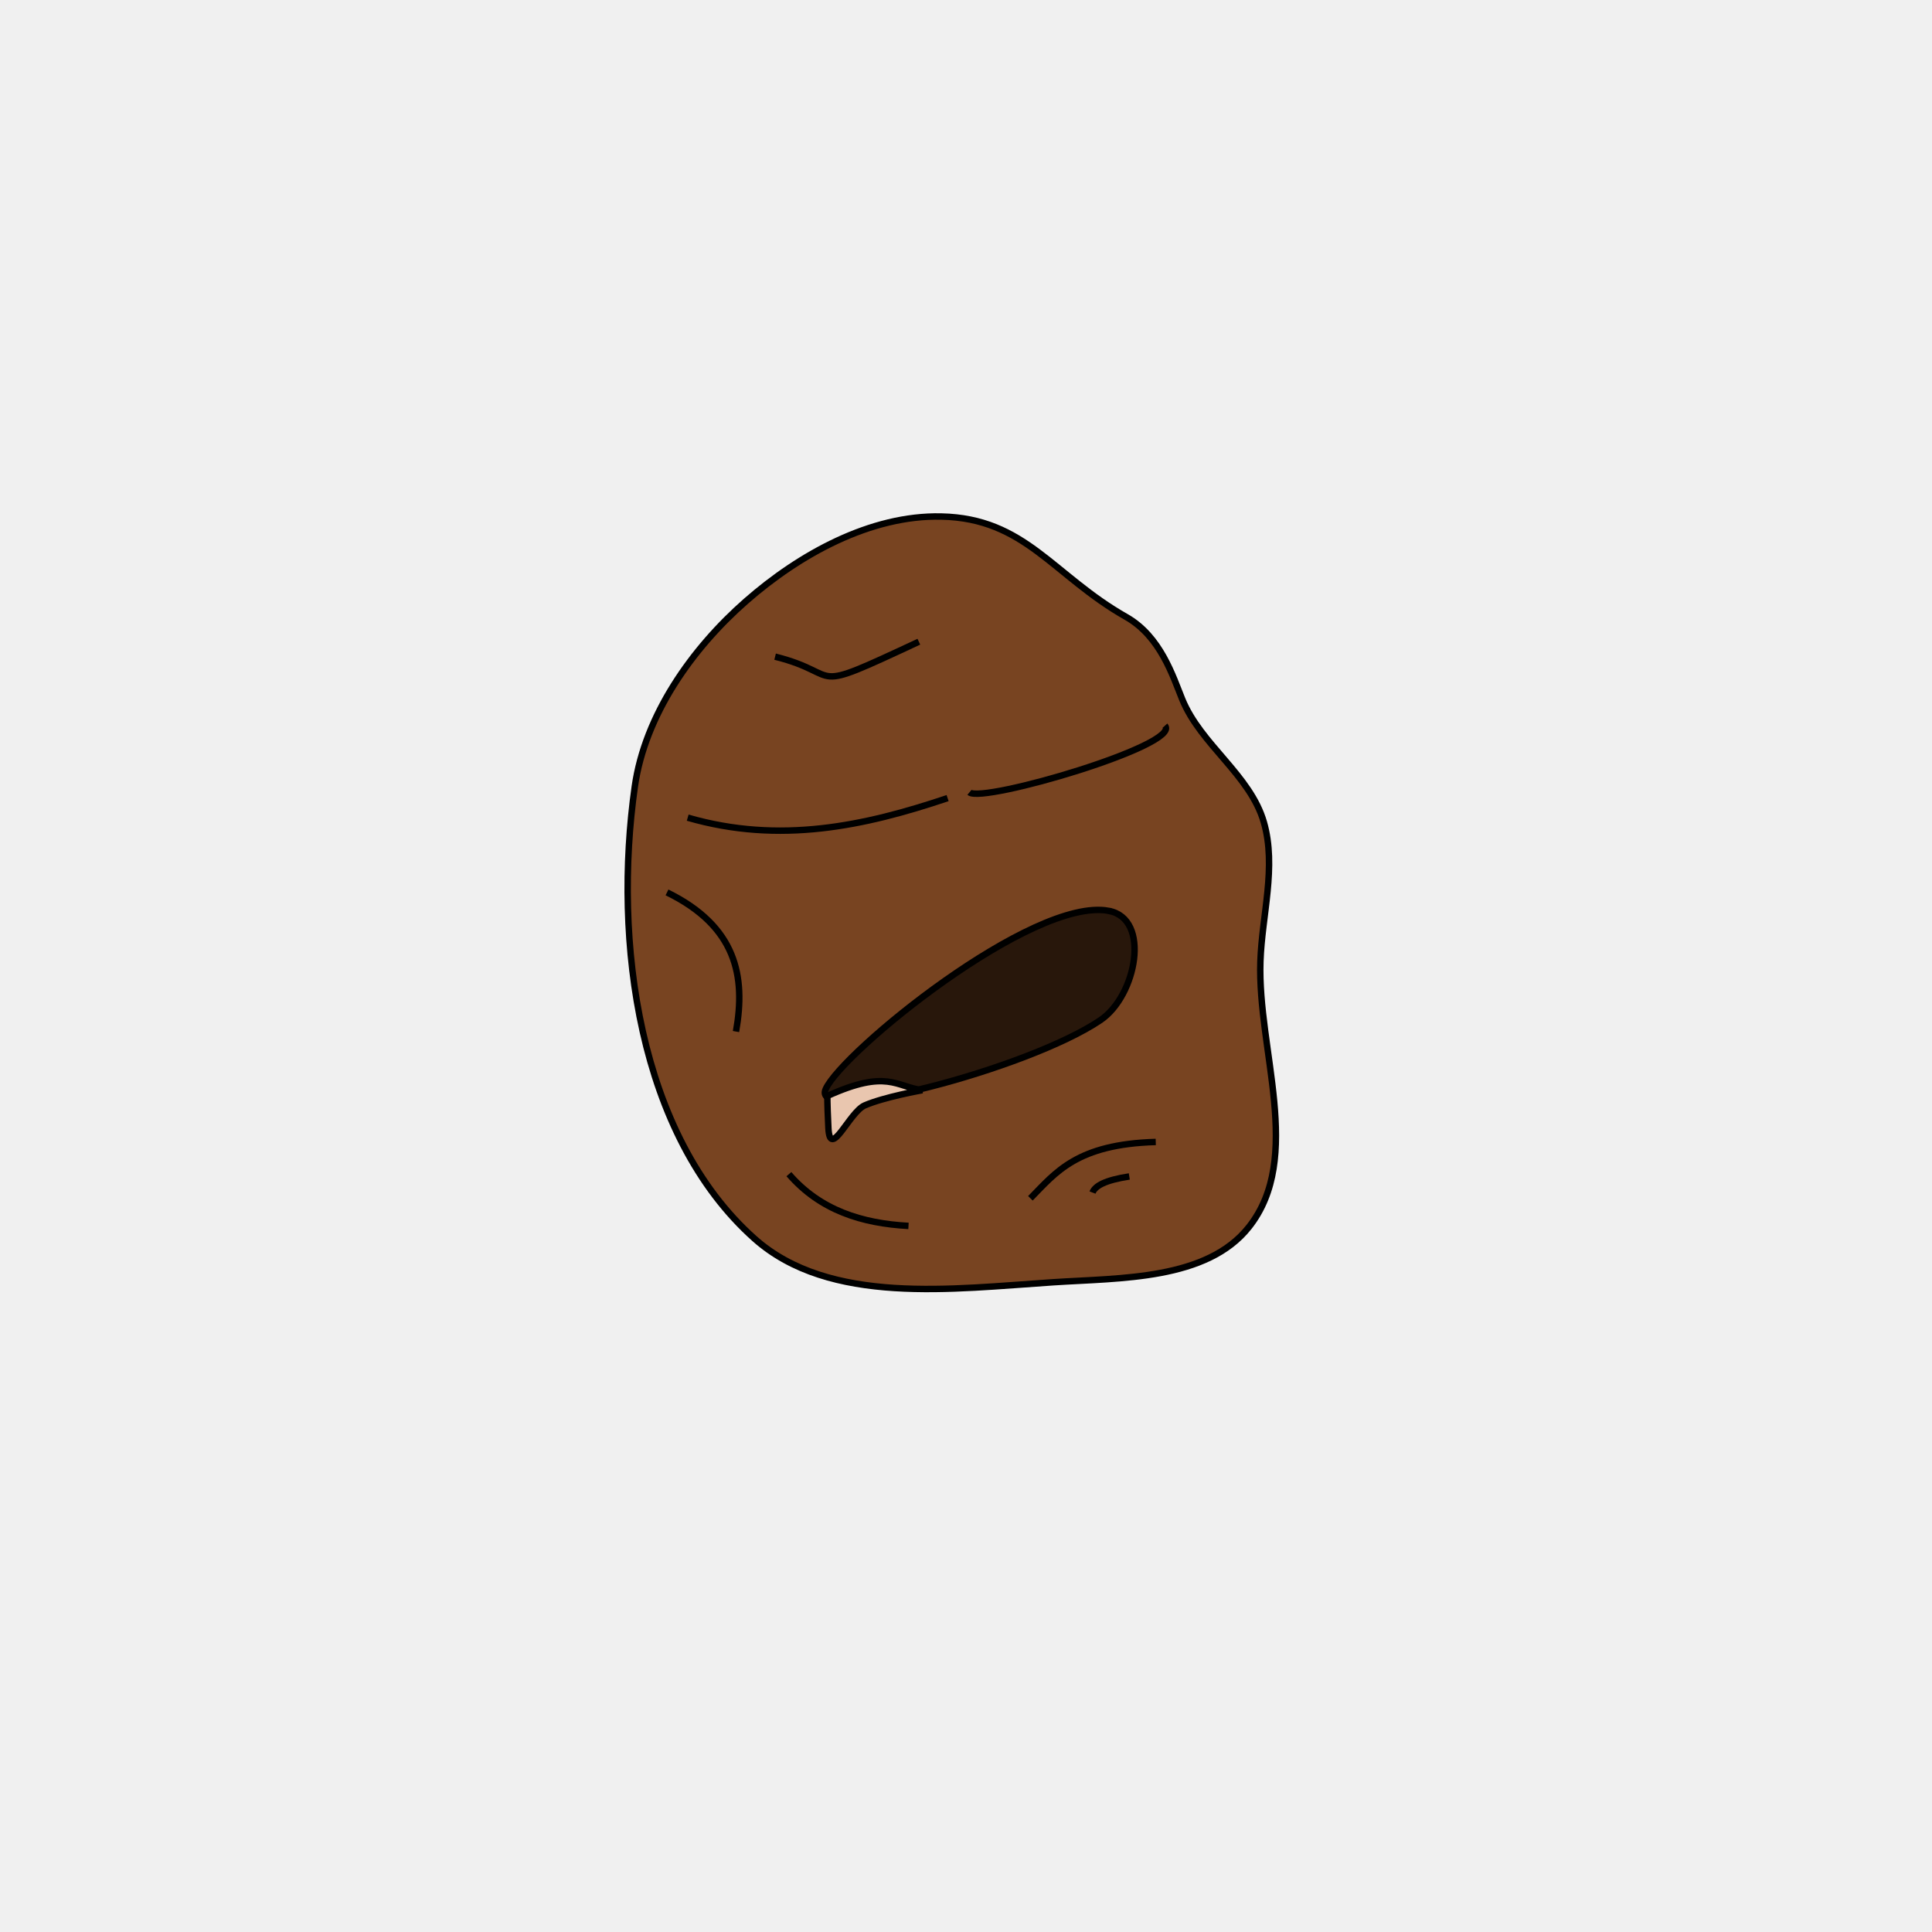
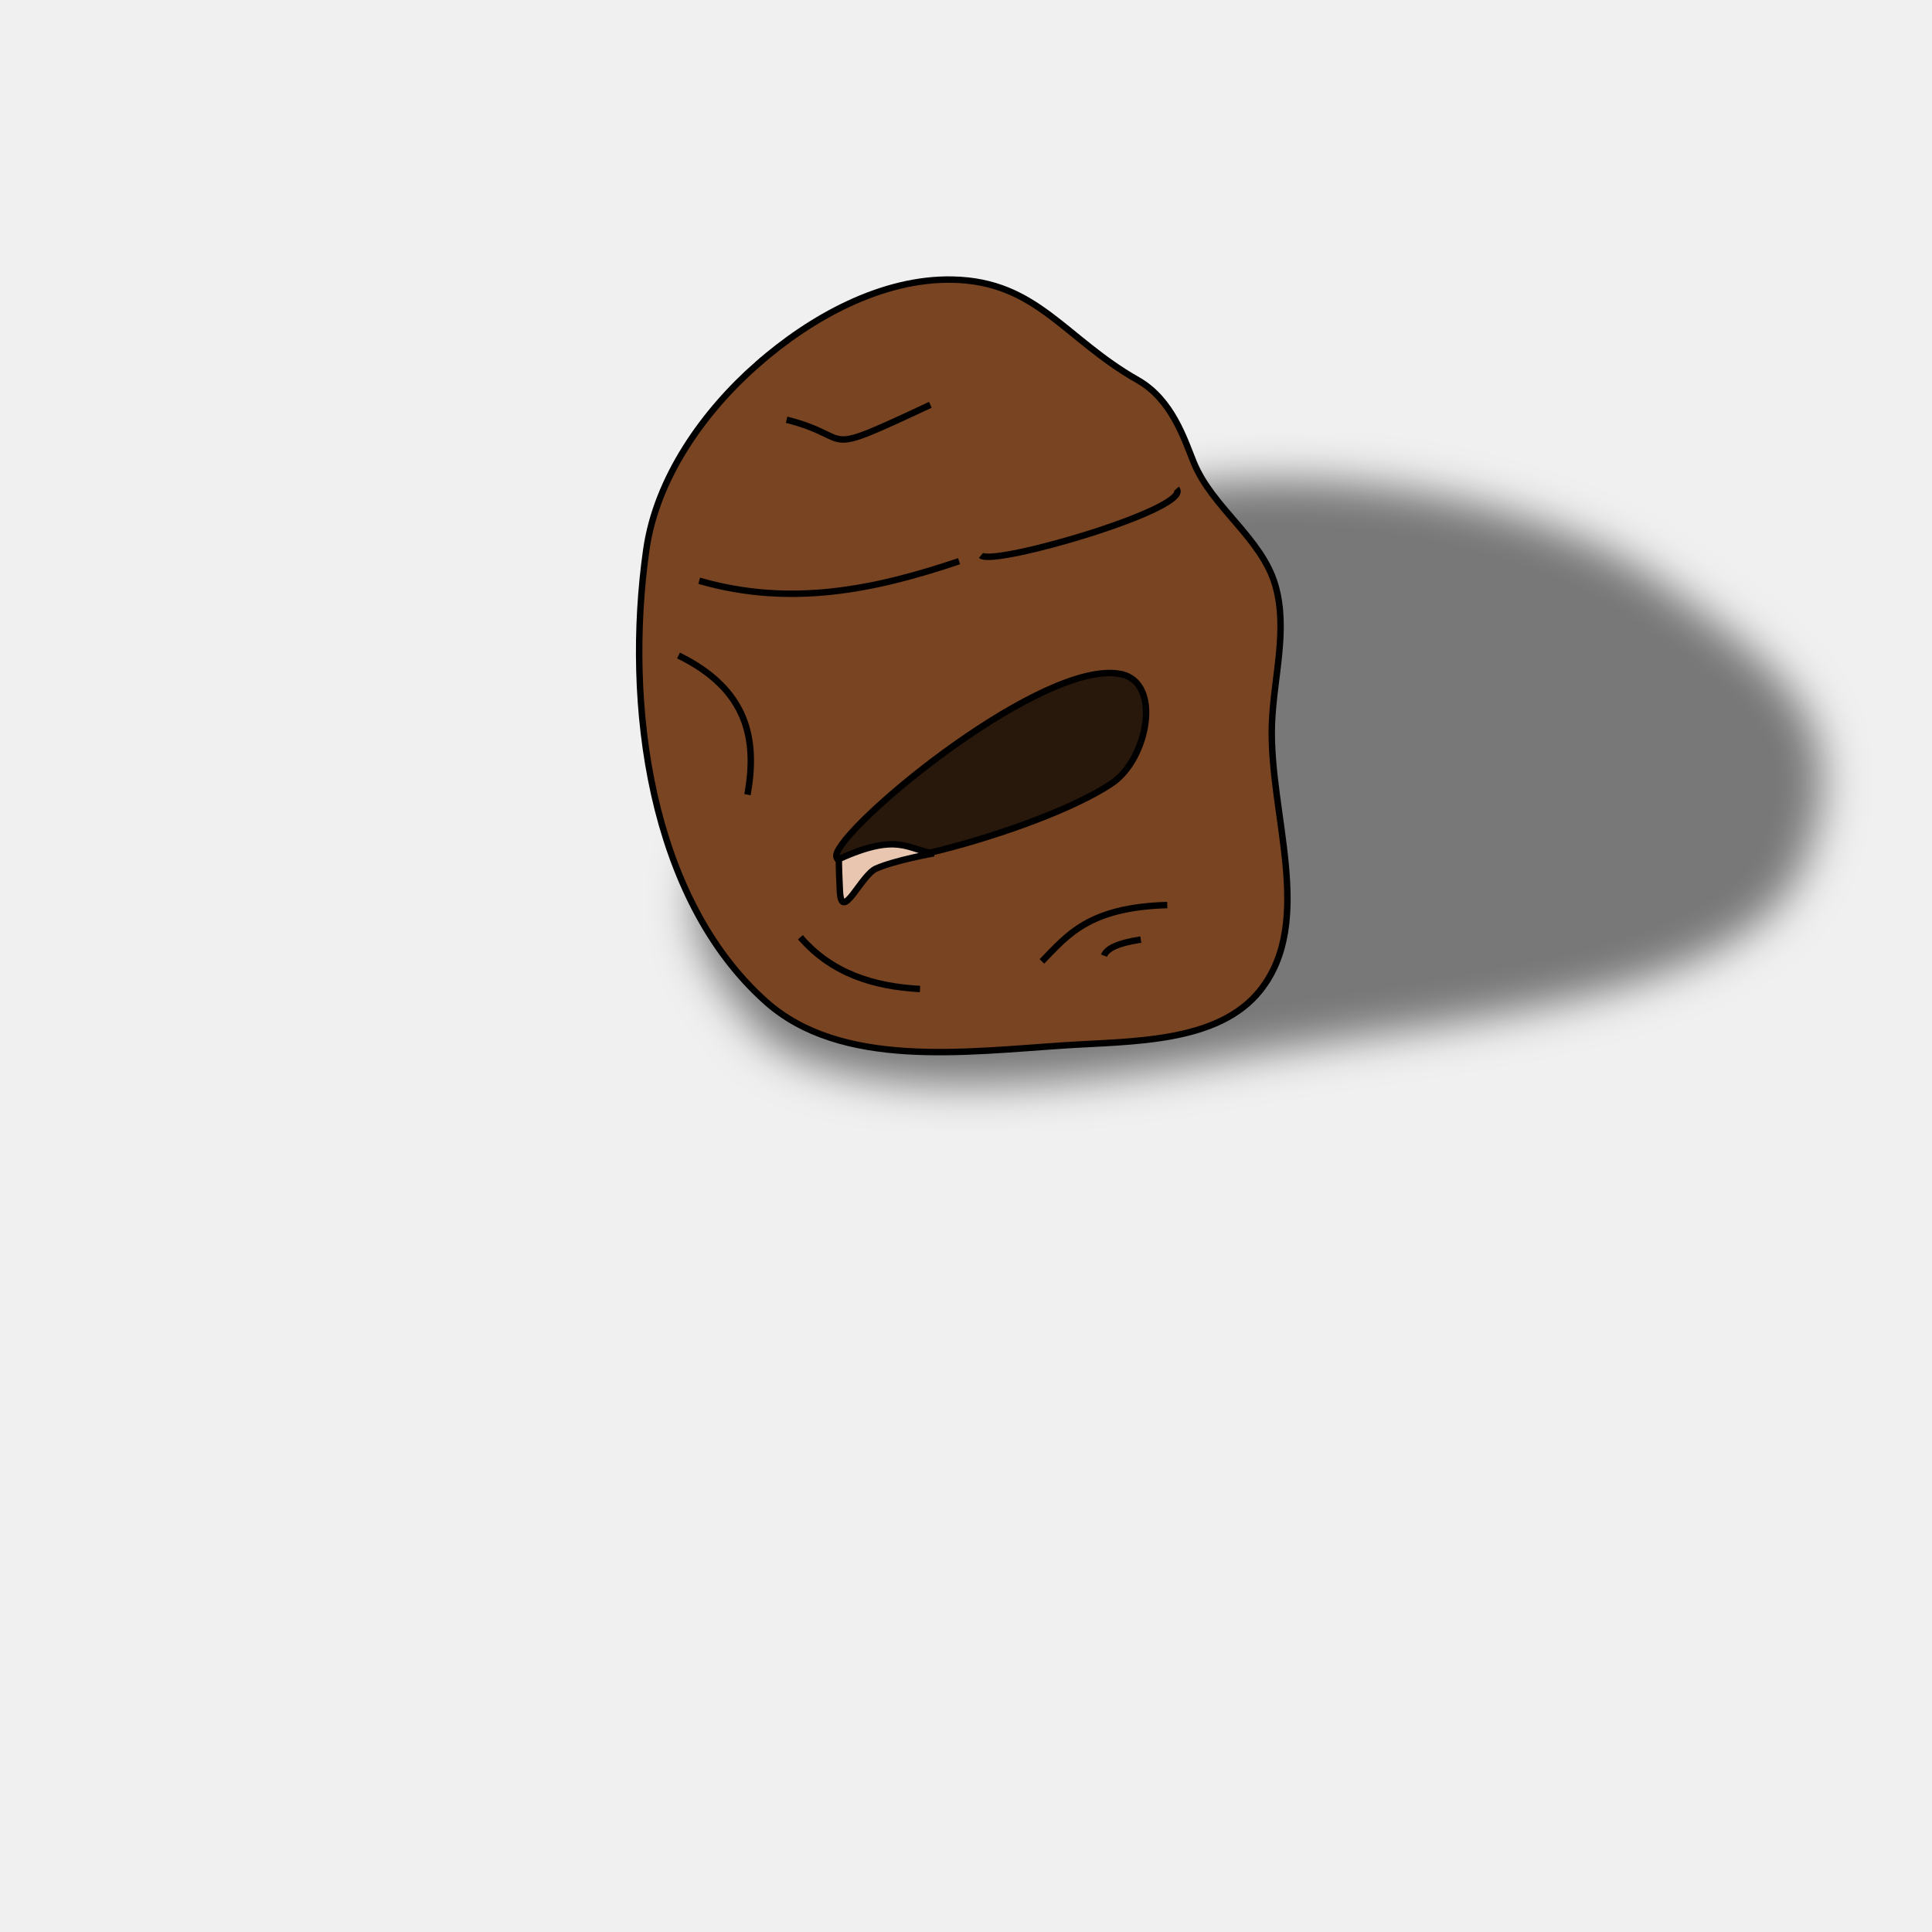
<svg xmlns="http://www.w3.org/2000/svg" width="300" height="300" viewBox="0 0 300 300" id="svg13967" version="1.1">
-   <defs id="defs13969" />
+   <defs id="defs13969">
+     <filter style="color-interpolation-filters:sRGB" id="filter10811" x="-0.046" width="1.092" y="-0.086" height="1.172">
+       <feGaussianBlur stdDeviation="3.337" id="feGaussianBlur10813" />
+     </filter>
+   </defs>
  <g id="layer1" transform="translate(0,-752.3622)" style="display:none">
    <rect style="fill:#ffffff;fill-opacity:1;stroke:#000000;stroke-width:0.25;stroke-linecap:square;stroke-linejoin:round;stroke-miterlimit:4;stroke-dasharray:none;stroke-opacity:1" id="rect14515" width="100" height="100" x="100.125" y="852.237" />
  </g>
-   <g id="layer5" style="display:inline">
-     <path style="fill:#784421;fill-rule:evenodd;stroke:#000000;stroke-width:1px;stroke-linecap:butt;stroke-linejoin:miter;stroke-opacity:1" d="m 115.856,93.335 c 8.279,-7.256 19.298,-13.367 30.305,-13.132 13.063,0.279 17.336,9.149 28.704,15.591 5.354,3.034 7.266,9.238 8.707,12.777 2.884,7.079 10.562,11.762 12.679,19.107 1.995,6.923 -0.291,14.407 -0.536,21.607 -0.468,13.755 6.755,30.458 -1.786,41.25 -6.525,8.245 -19.865,7.888 -30.357,8.571 -15.608,1.016 -34.759,3.628 -46.429,-6.786 C 99.089,176.21 95.174,146.101 98.571,122.143 100.144,111.055 107.434,100.716 115.856,93.335 Z" id="path14518" />
-     <path style="fill:none;fill-rule:evenodd;stroke:#000000;stroke-width:1px;stroke-linecap:butt;stroke-linejoin:miter;stroke-opacity:1" d="m 106.786,126.964 c 14.312,4.146 27.459,1.304 40.357,-3.036" id="path14520" />
-     <path style="fill:none;fill-rule:evenodd;stroke:#000000;stroke-width:1px;stroke-linecap:butt;stroke-linejoin:miter;stroke-opacity:1" d="m 180.893,112.679 c 2.679,2.976 -28.304,12.068 -30.357,10.357" id="path14522" />
-     <path transform="translate(0,-752.3622)" style="display:inline;fill:#28170b;fill-rule:evenodd;stroke:#000000;stroke-width:1px;stroke-linecap:butt;stroke-linejoin:miter;stroke-opacity:1" d="m 172.143,893.791 c -11.825,-2.179 -41.367,21.941 -43.929,27.679 -2.553,5.717 31.357,-3.039 42.679,-10.714 5.564,-3.772 7.861,-15.746 1.25,-16.964 z" id="path14524" />
-     <path transform="translate(0,-752.3622)" style="display:inline;fill:none;fill-rule:evenodd;stroke:#000000;stroke-width:1px;stroke-linecap:butt;stroke-linejoin:miter;stroke-opacity:1" d="m 160,938.434 c 3.966,-4.038 7.209,-8.397 19.464,-8.75" id="path14526" />
-     <path transform="translate(0,-752.3622)" style="display:inline;fill:none;fill-rule:evenodd;stroke:#000000;stroke-width:1px;stroke-linecap:butt;stroke-linejoin:miter;stroke-opacity:1" d="m 169.643,937.541 c 0.404,-1.048 1.983,-1.928 5.714,-2.5" id="path14528" />
-     <path transform="translate(0,-752.3622)" style="display:inline;fill:none;fill-rule:evenodd;stroke:#000000;stroke-width:1px;stroke-linecap:butt;stroke-linejoin:miter;stroke-opacity:1" d="m 122.5,934.684 c 4.856,5.614 11.342,7.643 18.571,8.036" id="path14530" />
-     <path transform="translate(0,-752.3622)" style="display:inline;fill:none;fill-rule:evenodd;stroke:#000000;stroke-width:1px;stroke-linecap:butt;stroke-linejoin:miter;stroke-opacity:1" d="m 103.571,890.934 c 10.763,5.266 12.258,13.028 10.714,21.607" id="path14532" />
-     <path transform="translate(0,-752.3622)" style="display:inline;fill:none;fill-rule:evenodd;stroke:#000000;stroke-width:1px;stroke-linecap:butt;stroke-linejoin:miter;stroke-opacity:1" d="m 120.357,854.326 c 11.079,2.774 4.215,6.149 22.321,-2.321" id="path14534" />
-     <path transform="translate(0,-752.3622)" style="display:inline;fill:#e9c6af;fill-rule:evenodd;stroke:#000000;stroke-width:1px;stroke-linecap:butt;stroke-linejoin:miter;stroke-opacity:1" d="m 128.482,922.541 c 9.284,-4.215 10.639,-1.437 14.732,-0.893 0,0 -5.921,1.05 -8.944,2.362 -2.384,1.035 -5.393,8.546 -5.638,3.498 -0.212,-4.381 -0.151,-4.967 -0.151,-4.967 z" id="path14536" />
+   <g id="layer7" style="opacity:0.5">
+     <path style="display:inline;opacity:1;fill:#000000;fill-rule:evenodd;stroke:#000000;stroke-width:1px;stroke-linecap:butt;stroke-linejoin:miter;stroke-opacity:1;filter:url(#filter10811)" d="m 193.571,163.214 c -27.809,4.992 -58.452,8.083 -73.571,-1.786 0,0 -10.606,-10.187 -11.429,-18.929 -1.998,-21.247 33.119,-55.386 62.857,-63.929 29.738,-8.543 68.089,-0.65 86.429,12.5 18.34,13.15 30.513,21.398 21.786,42.857 -8.727,21.459 -58.263,24.294 -86.071,29.286 z" id="path8559" />
+   </g>
+   <g id="layer5" style="display:inline;opacity:1">
+     <path style="fill:#784421;fill-rule:evenodd;stroke:#000000;stroke-width:1px;stroke-linecap:butt;stroke-linejoin:miter;stroke-opacity:1" d="m 117.642,56.55 c 8.279,-7.256 19.298,-13.367 30.305,-13.132 13.063,0.279 17.336,9.149 28.704,15.591 5.354,3.034 7.266,9.238 8.707,12.777 2.884,7.079 10.562,11.762 12.679,19.107 1.995,6.923 -0.291,14.407 -0.536,21.607 -0.468,13.755 6.755,30.458 -1.786,41.25 -6.525,8.245 -19.865,7.888 -30.357,8.571 -15.608,1.016 -34.759,3.628 -46.429,-6.786 -18.054,-16.112 -21.969,-46.22 -18.571,-70.179 1.572,-11.087 8.863,-21.427 17.284,-28.808 z" id="path14518" />
+     <path style="fill:none;fill-rule:evenodd;stroke:#000000;stroke-width:1px;stroke-linecap:butt;stroke-linejoin:miter;stroke-opacity:1" d="m 108.571,90.179 c 14.312,4.146 27.459,1.304 40.357,-3.036" id="path14520" />
+     <path style="fill:none;fill-rule:evenodd;stroke:#000000;stroke-width:1px;stroke-linecap:butt;stroke-linejoin:miter;stroke-opacity:1" d="m 182.679,75.893 c 2.679,2.976 -28.304,12.068 -30.357,10.357" id="path14522" />
+     <path style="display:inline;fill:#28170b;fill-rule:evenodd;stroke:#000000;stroke-width:1px;stroke-linecap:butt;stroke-linejoin:miter;stroke-opacity:1" d="m 173.929,104.643 c -11.825,-2.179 -41.367,21.941 -43.929,27.679 -2.553,5.717 31.357,-3.039 42.679,-10.714 5.564,-3.772 7.861,-15.746 1.25,-16.964 z" id="path14524" />
+     <path style="display:inline;fill:none;fill-rule:evenodd;stroke:#000000;stroke-width:1px;stroke-linecap:butt;stroke-linejoin:miter;stroke-opacity:1" d="m 161.786,149.286 c 3.966,-4.038 7.209,-8.397 19.464,-8.75" id="path14526" />
+     <path style="display:inline;fill:none;fill-rule:evenodd;stroke:#000000;stroke-width:1px;stroke-linecap:butt;stroke-linejoin:miter;stroke-opacity:1" d="m 171.429,148.393 c 0.404,-1.048 1.983,-1.928 5.714,-2.5" id="path14528" />
+     <path style="display:inline;fill:none;fill-rule:evenodd;stroke:#000000;stroke-width:1px;stroke-linecap:butt;stroke-linejoin:miter;stroke-opacity:1" d="m 124.286,145.536 c 4.856,5.614 11.342,7.643 18.571,8.036" id="path14530" />
+     <path style="display:inline;fill:none;fill-rule:evenodd;stroke:#000000;stroke-width:1px;stroke-linecap:butt;stroke-linejoin:miter;stroke-opacity:1" d="m 105.357,101.786 c 10.763,5.266 12.258,13.028 10.714,21.607" id="path14532" />
+     <path style="display:inline;fill:none;fill-rule:evenodd;stroke:#000000;stroke-width:1px;stroke-linecap:butt;stroke-linejoin:miter;stroke-opacity:1" d="m 122.143,65.179 c 11.079,2.774 4.215,6.149 22.321,-2.321" id="path14534" />
+     <path style="display:inline;fill:#e9c6af;fill-rule:evenodd;stroke:#000000;stroke-width:1px;stroke-linecap:butt;stroke-linejoin:miter;stroke-opacity:1" d="m 130.268,133.393 c 9.284,-4.215 10.639,-1.437 14.732,-0.893 0,0 -5.921,1.05 -8.944,2.362 -2.384,1.035 -5.393,8.546 -5.638,3.498 -0.212,-4.381 -0.151,-4.967 -0.151,-4.967 z" id="path14536" />
  </g>
</svg>
